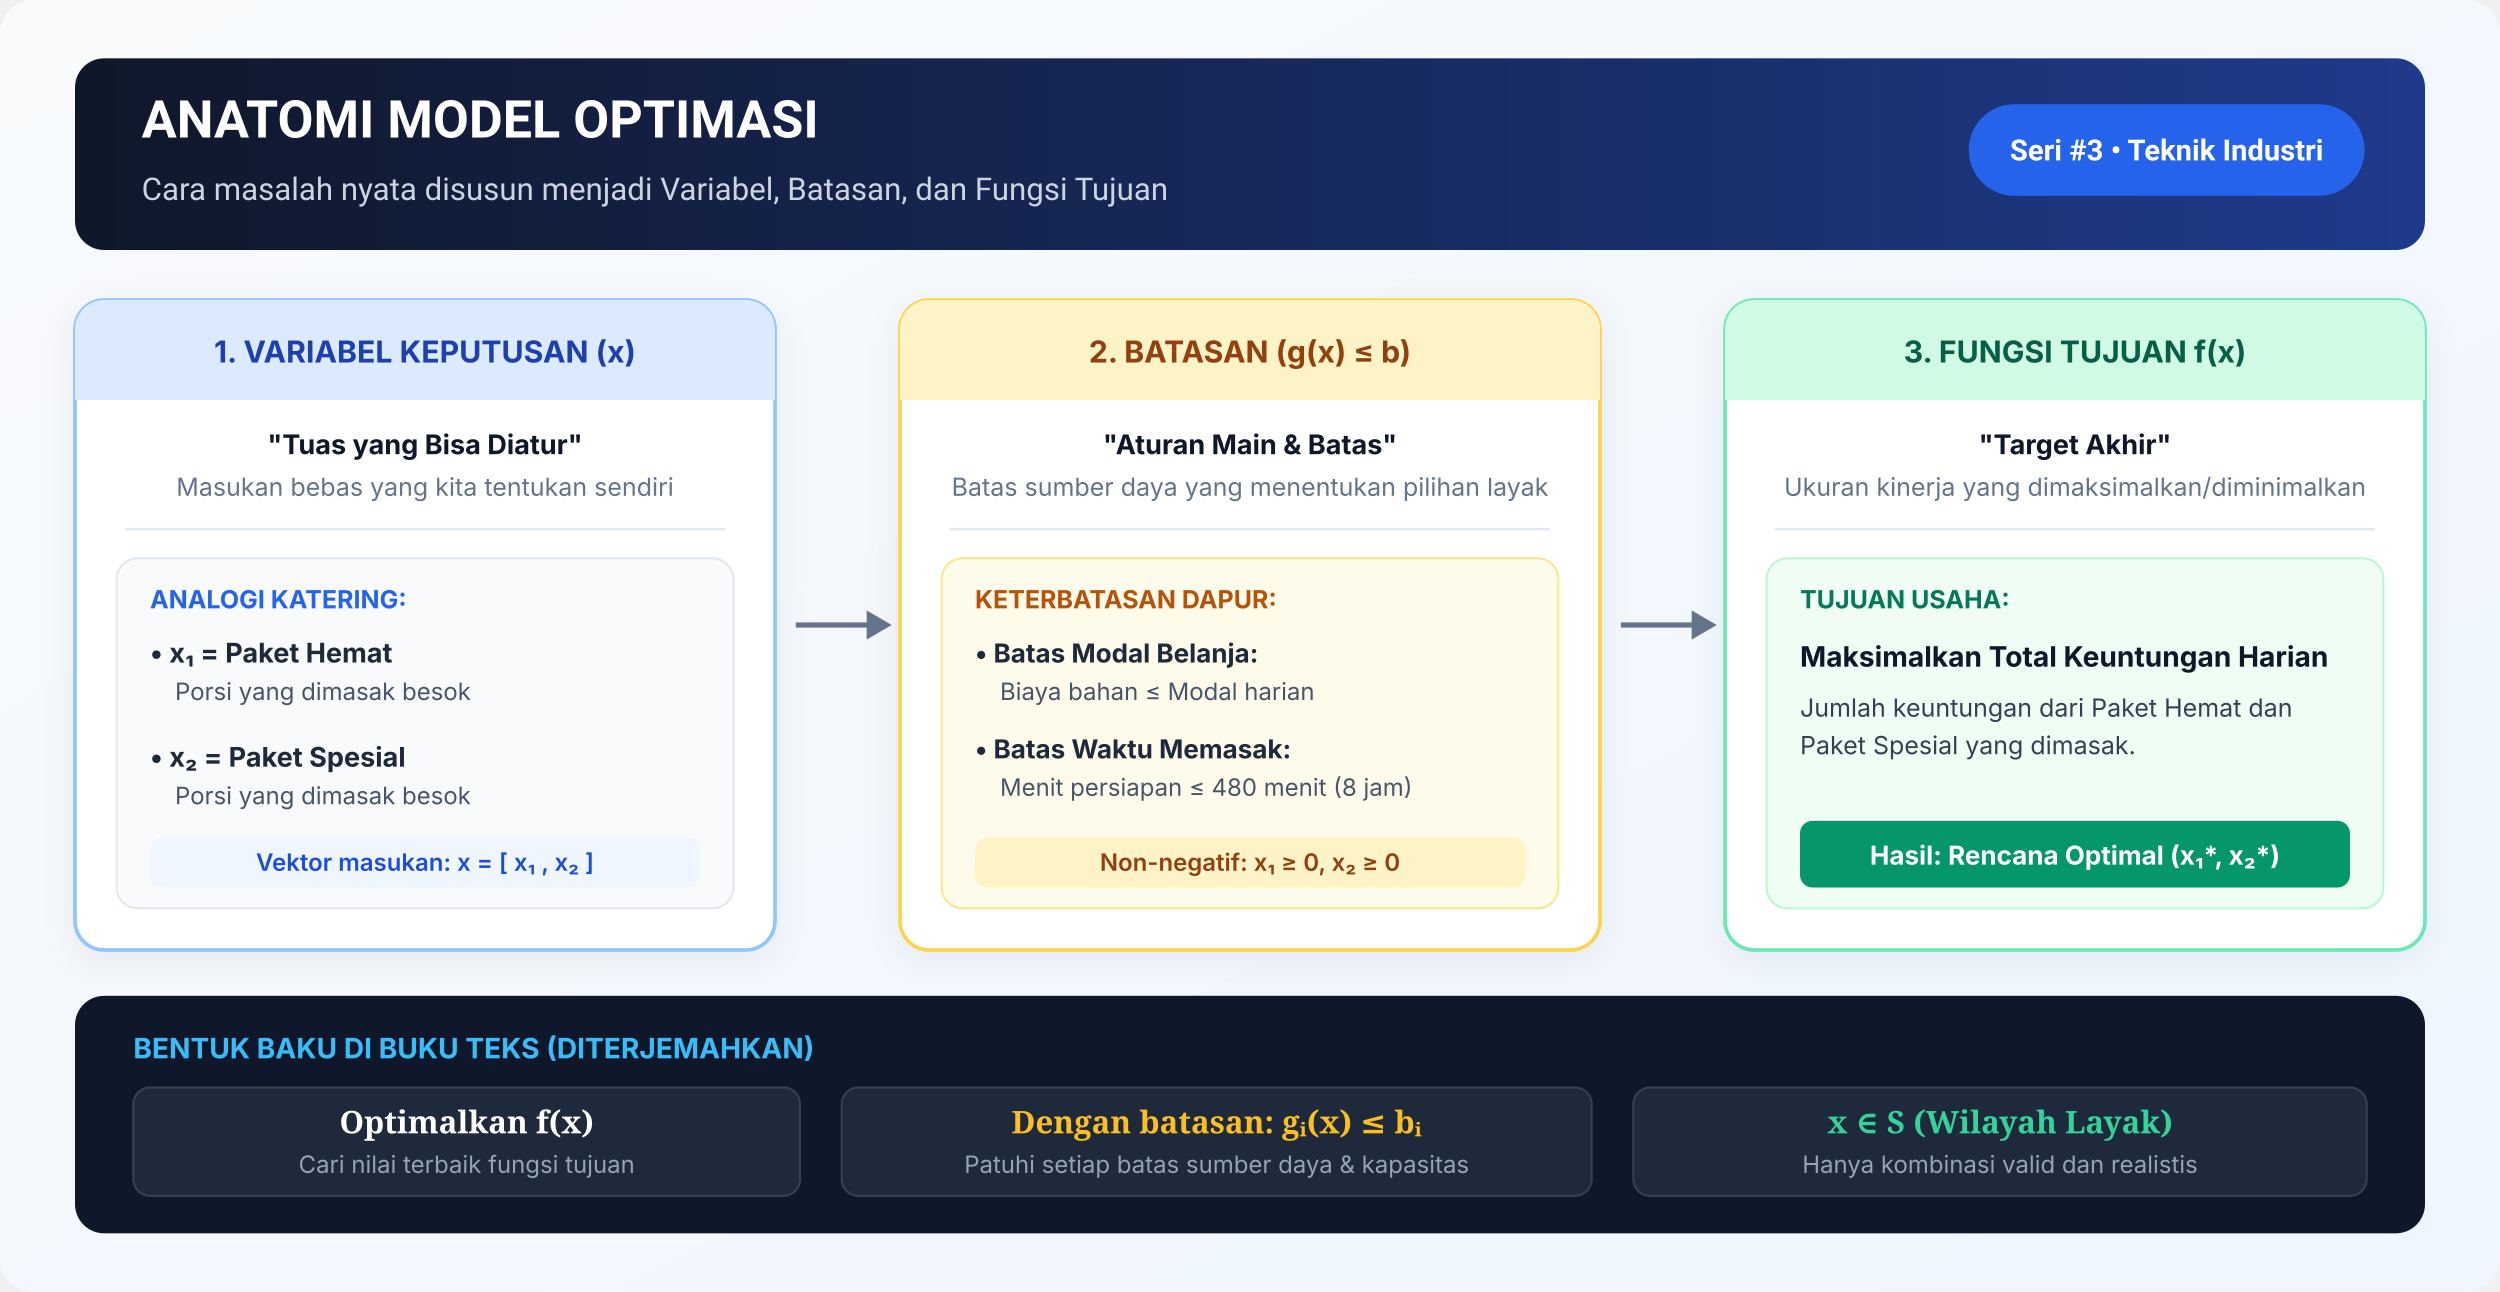
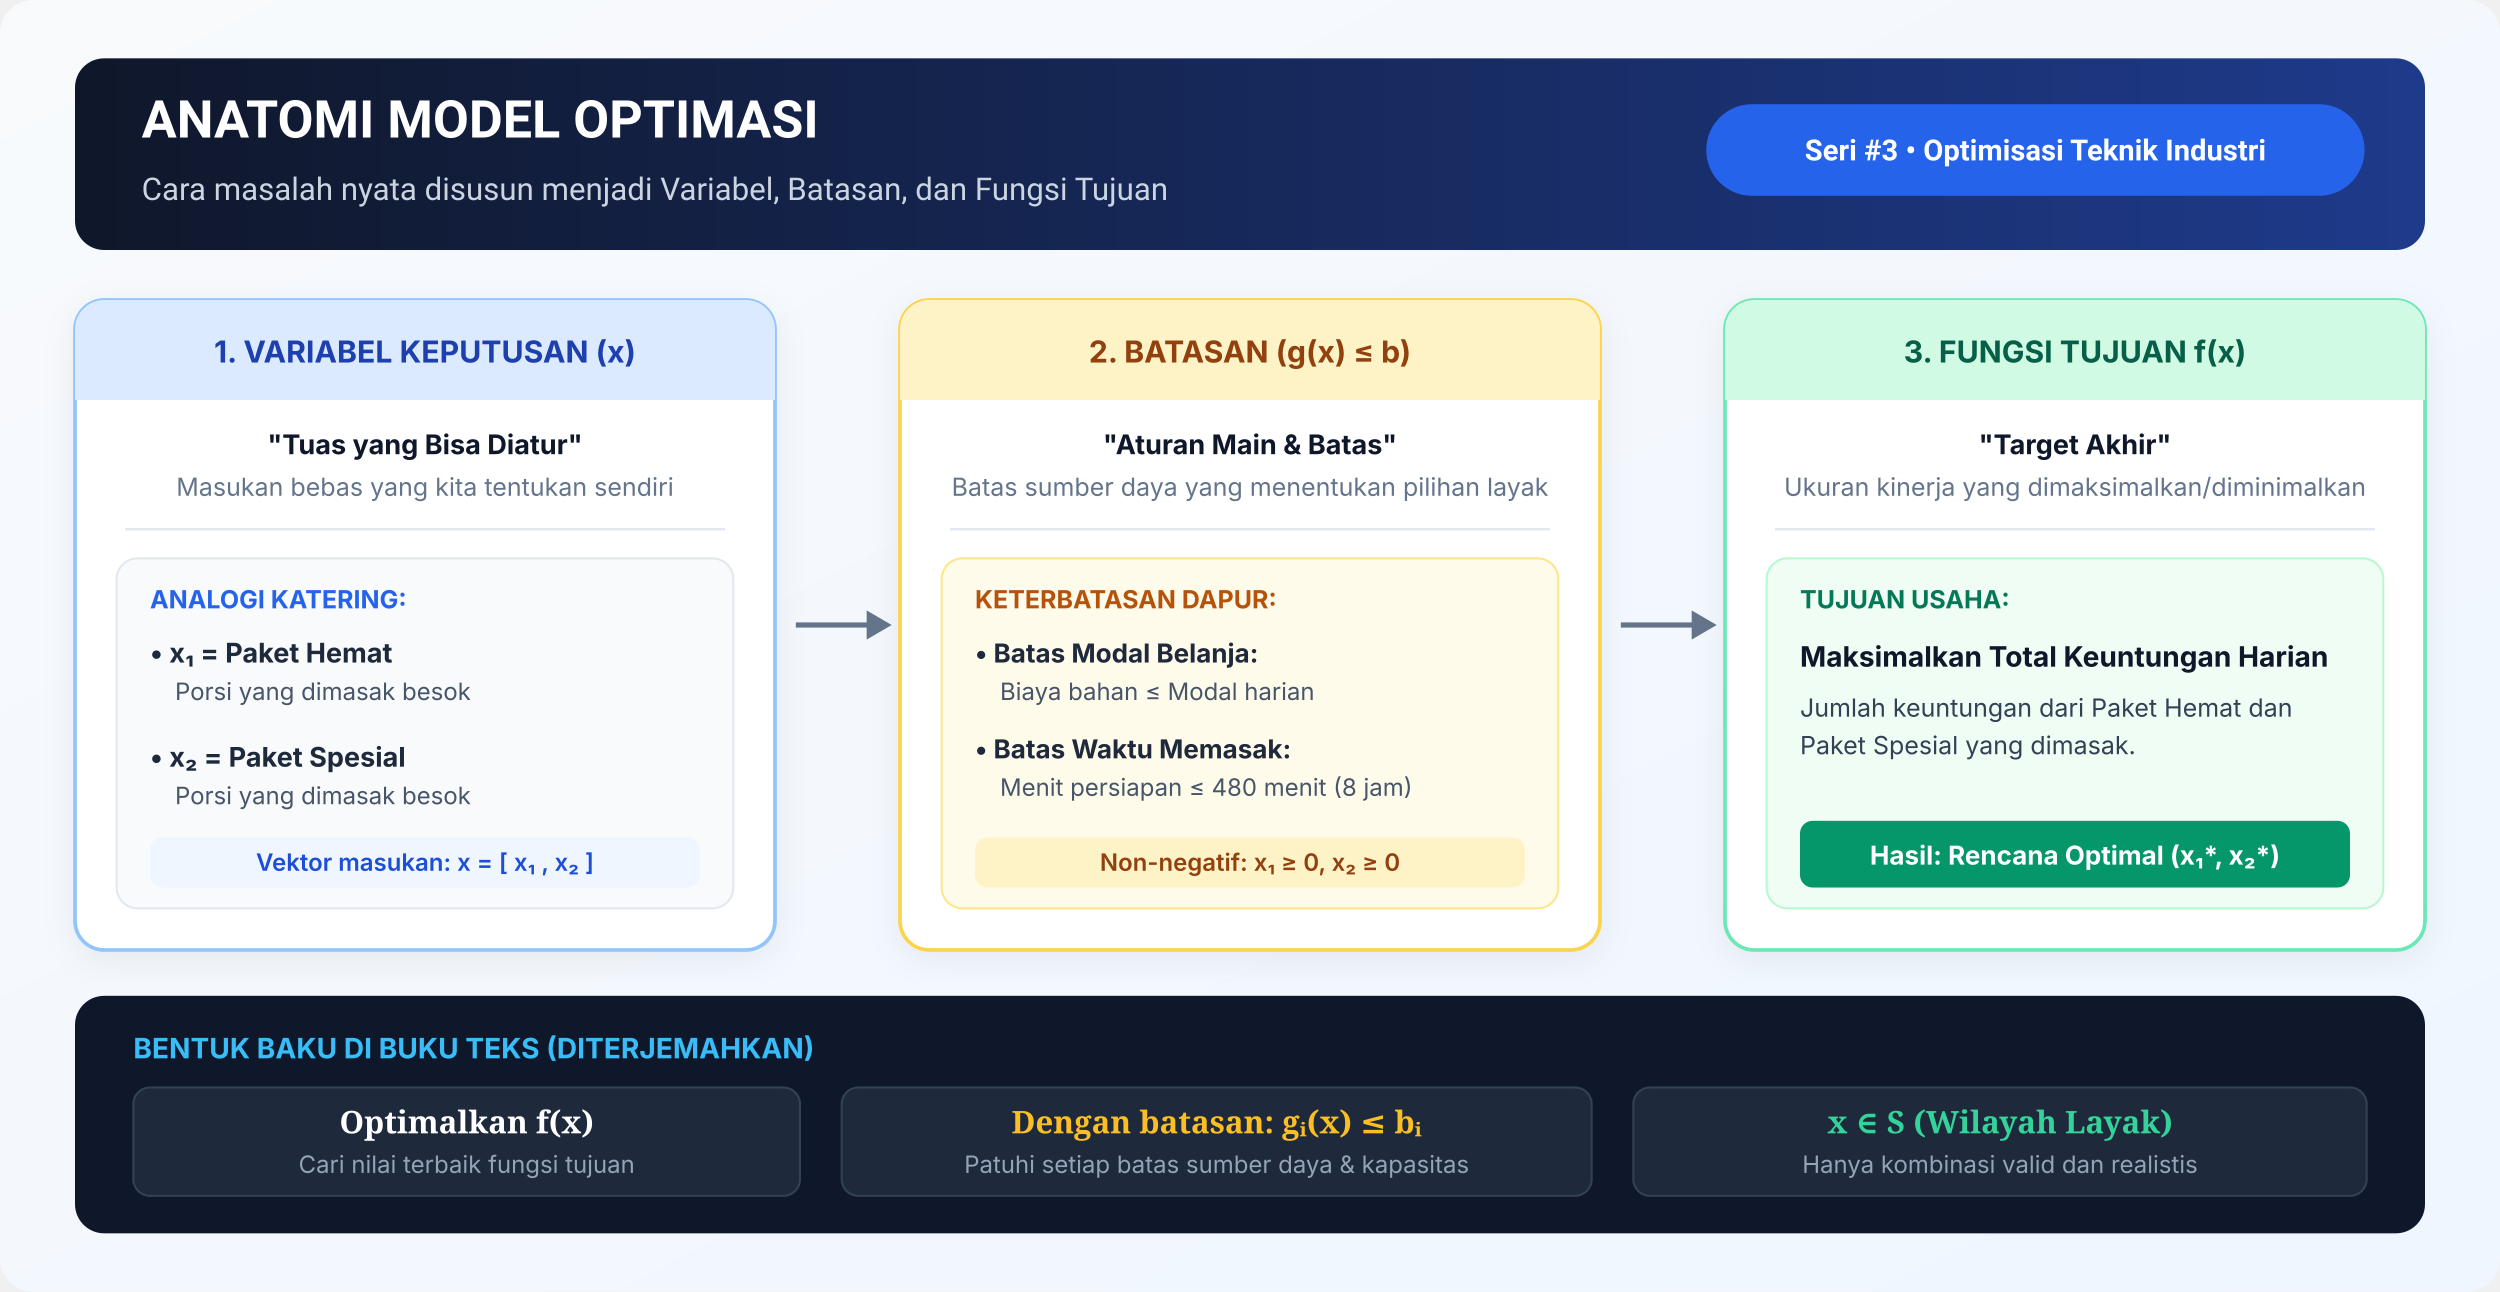
<svg xmlns="http://www.w3.org/2000/svg" xml:lang="id" viewBox="0 0 1200 620" width="1200" height="620">
  <defs>
    <linearGradient id="bgGrad3" x1="0%" y1="0%" x2="100%" y2="100%">
      <stop offset="0%" stop-color="#F8FAFC" />
      <stop offset="100%" stop-color="#EFF6FF" />
    </linearGradient>
    <linearGradient id="headerGrad3" x1="0%" y1="0%" x2="100%" y2="0%">
      <stop offset="0%" stop-color="#0F172A" />
      <stop offset="100%" stop-color="#1E3A8A" />
    </linearGradient>
    <filter id="cardShadow3" x="-5%" y="-5%" width="110%" height="110%">
      <feDropShadow dx="0" dy="4" stdDeviation="8" flood-color="#0F172A" flood-opacity="0.06" />
    </filter>
  </defs>
  <rect width="1200" height="620" fill="url(#bgGrad3)" rx="16" />
  <rect x="36" y="28" width="1128" height="92" rx="14" fill="url(#headerGrad3)" />
  <text x="68" y="66" font-family="system-ui, -apple-system, Segoe UI, Roboto, sans-serif" font-size="25" font-weight="700" fill="#FFFFFF">ANATOMI MODEL OPTIMASI</text>
  <text x="68" y="96" font-family="system-ui, -apple-system, Segoe UI, Roboto, sans-serif" font-size="15" fill="#CBD5E1">Cara masalah nyata disusun menjadi Variabel, Batasan, dan Fungsi Tujuan</text>
-   <rect x="945" y="50" width="190" height="44" rx="22" fill="#2563EB" />
-   <text x="1040" y="77" text-anchor="middle" font-family="system-ui, -apple-system, Segoe UI, Roboto, sans-serif" font-size="14" font-weight="600" fill="#FFFFFF">Seri #3 • Teknik Industri</text>
+   <rect x="819" y="50" width="316" height="44" rx="22" fill="#2563EB" />
+   <text x="977" y="77" text-anchor="middle" font-family="system-ui, -apple-system, Segoe UI, Roboto, sans-serif" font-size="14" font-weight="600" fill="#FFFFFF">Seri #3 • Optimisasi Teknik Industri</text>
  <rect x="36" y="144" width="336" height="312" rx="14" fill="#FFFFFF" stroke="#93C5FD" stroke-width="1.8" filter="url(#cardShadow3)" />
  <rect x="36" y="144" width="336" height="48" rx="14" fill="#DBEAFE" />
  <rect x="36" y="176" width="336" height="16" fill="#DBEAFE" />
  <text x="204" y="174" text-anchor="middle" font-family="system-ui, -apple-system, sans-serif" font-size="14.5" font-weight="700" fill="#1E40AF">1. VARIABEL KEPUTUSAN (x)</text>
  <text x="204" y="218" text-anchor="middle" font-family="system-ui, -apple-system, sans-serif" font-size="13" font-weight="700" fill="#0F172A">"Tuas yang Bisa Diatur"</text>
  <text x="204" y="238" text-anchor="middle" font-family="system-ui, -apple-system, sans-serif" font-size="12" fill="#64748B">Masukan bebas yang kita tentukan sendiri</text>
  <line x1="60" y1="254" x2="348" y2="254" stroke="#E2E8F0" stroke-width="1.2" />
  <rect x="56" y="268" width="296" height="168" rx="10" fill="#F8FAFC" stroke="#E2E8F0" />
  <text x="72" y="292" font-family="system-ui, -apple-system, sans-serif" font-size="12" font-weight="700" fill="#2563EB">ANALOGI KATERING:</text>
  <text x="72" y="318" font-family="system-ui, -apple-system, sans-serif" font-size="13" font-weight="700" fill="#1E293B">• x₁ = Paket Hemat</text>
  <text x="84" y="336" font-family="system-ui, -apple-system, sans-serif" font-size="11.5" fill="#475569">Porsi yang dimasak besok</text>
  <text x="72" y="368" font-family="system-ui, -apple-system, sans-serif" font-size="13" font-weight="700" fill="#1E293B">• x₂ = Paket Spesial</text>
  <text x="84" y="386" font-family="system-ui, -apple-system, sans-serif" font-size="11.5" fill="#475569">Porsi yang dimasak besok</text>
  <rect x="72" y="402" width="264" height="24" rx="6" fill="#EFF6FF" />
  <text x="204" y="418" text-anchor="middle" font-family="system-ui, -apple-system, sans-serif" font-size="11.5" font-weight="600" fill="#1D4ED8">Vektor masukan: x = [ x₁ , x₂ ]</text>
  <line x1="382" y1="300" x2="418" y2="300" stroke="#64748B" stroke-width="2.5" />
  <polygon points="416,293 428,300 416,307" fill="#64748B" />
  <rect x="432" y="144" width="336" height="312" rx="14" fill="#FFFFFF" stroke="#FCD34D" stroke-width="1.8" filter="url(#cardShadow3)" />
  <rect x="432" y="144" width="336" height="48" rx="14" fill="#FEF3C7" />
  <rect x="432" y="176" width="336" height="16" fill="#FEF3C7" />
  <text x="600" y="174" text-anchor="middle" font-family="system-ui, -apple-system, sans-serif" font-size="14.5" font-weight="700" fill="#92400E">2. BATASAN (g(x) ≤ b)</text>
  <text x="600" y="218" text-anchor="middle" font-family="system-ui, -apple-system, sans-serif" font-size="13" font-weight="700" fill="#0F172A">"Aturan Main &amp; Batas"</text>
  <text x="600" y="238" text-anchor="middle" font-family="system-ui, -apple-system, sans-serif" font-size="12" fill="#64748B">Batas sumber daya yang menentukan pilihan layak</text>
  <line x1="456" y1="254" x2="744" y2="254" stroke="#E2E8F0" stroke-width="1.2" />
  <rect x="452" y="268" width="296" height="168" rx="10" fill="#FFFBEB" stroke="#FDE68A" />
  <text x="468" y="292" font-family="system-ui, -apple-system, sans-serif" font-size="12" font-weight="700" fill="#B45309">KETERBATASAN DAPUR:</text>
  <text x="468" y="318" font-family="system-ui, -apple-system, sans-serif" font-size="12.5" font-weight="700" fill="#1E293B">• Batas Modal Belanja:</text>
  <text x="480" y="336" font-family="system-ui, -apple-system, sans-serif" font-size="11.5" fill="#475569">Biaya bahan ≤ Modal harian</text>
  <text x="468" y="364" font-family="system-ui, -apple-system, sans-serif" font-size="12.5" font-weight="700" fill="#1E293B">• Batas Waktu Memasak:</text>
  <text x="480" y="382" font-family="system-ui, -apple-system, sans-serif" font-size="11.5" fill="#475569">Menit persiapan ≤ 480 menit (8 jam)</text>
  <rect x="468" y="402" width="264" height="24" rx="6" fill="#FEF3C7" />
  <text x="600" y="418" text-anchor="middle" font-family="system-ui, -apple-system, sans-serif" font-size="11.5" font-weight="600" fill="#92400E">Non-negatif: x₁ ≥ 0, x₂ ≥ 0</text>
  <line x1="778" y1="300" x2="814" y2="300" stroke="#64748B" stroke-width="2.5" />
  <polygon points="812,293 824,300 812,307" fill="#64748B" />
  <rect x="828" y="144" width="336" height="312" rx="14" fill="#FFFFFF" stroke="#6EE7B7" stroke-width="1.8" filter="url(#cardShadow3)" />
  <rect x="828" y="144" width="336" height="48" rx="14" fill="#D1FAE5" />
  <rect x="828" y="176" width="336" height="16" fill="#D1FAE5" />
  <text x="996" y="174" text-anchor="middle" font-family="system-ui, -apple-system, sans-serif" font-size="14.5" font-weight="700" fill="#065F46">3. FUNGSI TUJUAN f(x)</text>
  <text x="996" y="218" text-anchor="middle" font-family="system-ui, -apple-system, sans-serif" font-size="13" font-weight="700" fill="#0F172A">"Target Akhir"</text>
  <text x="996" y="238" text-anchor="middle" font-family="system-ui, -apple-system, sans-serif" font-size="12" fill="#64748B">Ukuran kinerja yang dimaksimalkan/diminimalkan</text>
  <line x1="852" y1="254" x2="1140" y2="254" stroke="#E2E8F0" stroke-width="1.2" />
  <rect x="848" y="268" width="296" height="168" rx="10" fill="#F0FDF4" stroke="#BBF7D0" />
  <text x="864" y="292" font-family="system-ui, -apple-system, sans-serif" font-size="12" font-weight="700" fill="#047857">TUJUAN USAHA:</text>
  <text x="864" y="320" font-family="system-ui, -apple-system, sans-serif" font-size="13.5" font-weight="700" fill="#0F172A">Maksimalkan Total Keuntungan Harian</text>
  <text x="864" y="344" font-family="system-ui, -apple-system, sans-serif" font-size="12" fill="#334155">Jumlah keuntungan dari Paket Hemat dan</text>
  <text x="864" y="362" font-family="system-ui, -apple-system, sans-serif" font-size="12" fill="#334155">Paket Spesial yang dimasak.</text>
  <rect x="864" y="394" width="264" height="32" rx="6" fill="#059669" />
  <text x="996" y="415" text-anchor="middle" font-family="system-ui, -apple-system, sans-serif" font-size="12.5" font-weight="700" fill="#FFFFFF">Hasil: Rencana Optimal (x₁*, x₂*)</text>
  <rect x="36" y="478" width="1128" height="114" rx="14" fill="#0F172A" />
  <text x="64" y="508" font-family="system-ui, -apple-system, sans-serif" font-size="13.5" font-weight="700" fill="#38BDF8">BENTUK BAKU DI BUKU TEKS (DITERJEMAHKAN)</text>
  <rect x="64" y="522" width="320" height="52" rx="8" fill="#1E293B" stroke="#334155" />
  <text x="224" y="544" text-anchor="middle" font-family="Georgia, serif" font-size="15" font-weight="700" fill="#FFFFFF">Optimalkan f(x)</text>
  <text x="224" y="563" text-anchor="middle" font-family="system-ui, -apple-system, sans-serif" font-size="11.5" fill="#94A3B8">Cari nilai terbaik fungsi tujuan</text>
  <rect x="404" y="522" width="360" height="52" rx="8" fill="#1E293B" stroke="#334155" />
  <text x="584" y="544" text-anchor="middle" font-family="Georgia, serif" font-size="15" font-weight="700" fill="#FBBF24">Dengan batasan: gᵢ(x) ≤ bᵢ</text>
  <text x="584" y="563" text-anchor="middle" font-family="system-ui, -apple-system, sans-serif" font-size="11.5" fill="#94A3B8">Patuhi setiap batas sumber daya &amp; kapasitas</text>
  <rect x="784" y="522" width="352" height="52" rx="8" fill="#1E293B" stroke="#334155" />
  <text x="960" y="544" text-anchor="middle" font-family="Georgia, serif" font-size="15" font-weight="700" fill="#34D399">x ∈ S (Wilayah Layak)</text>
  <text x="960" y="563" text-anchor="middle" font-family="system-ui, -apple-system, sans-serif" font-size="11.5" fill="#94A3B8">Hanya kombinasi valid dan realistis</text>
</svg>
